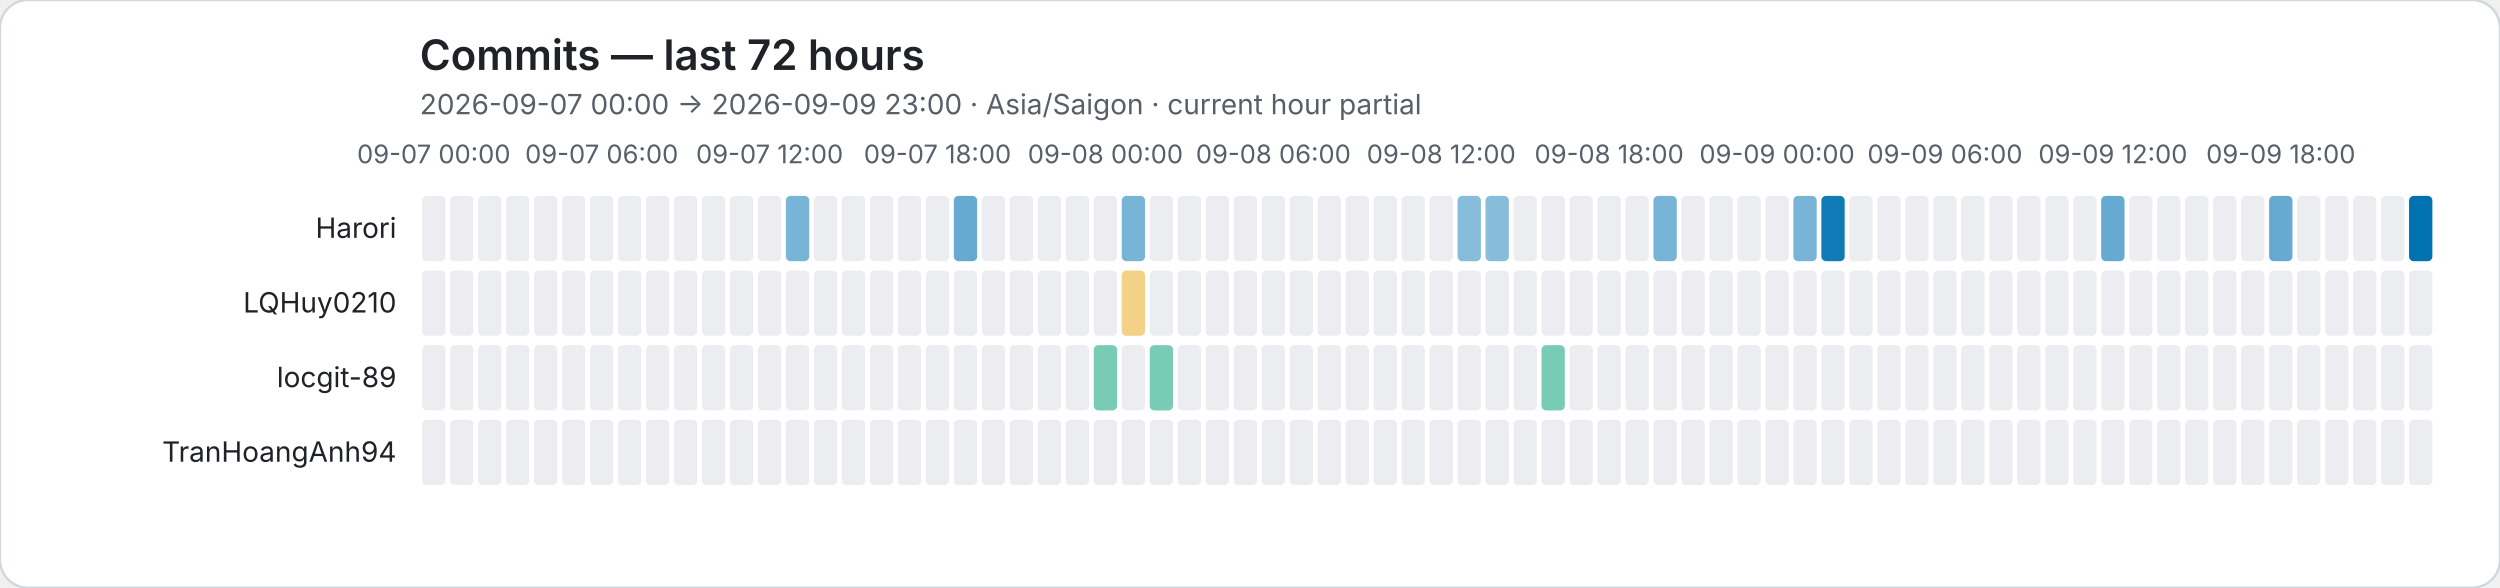
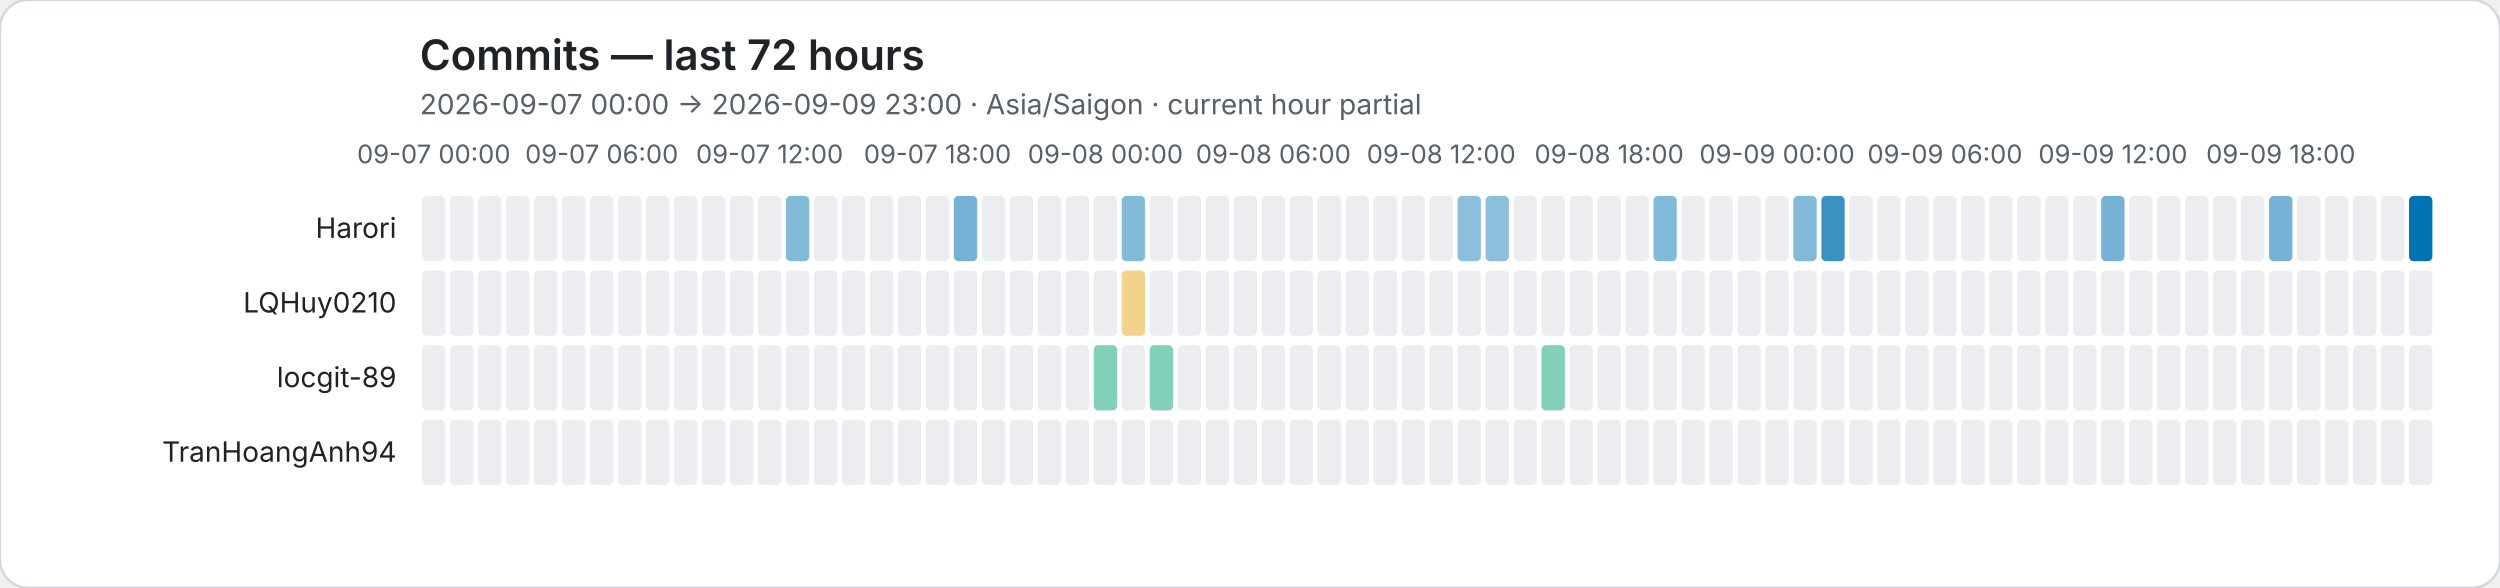
<svg xmlns="http://www.w3.org/2000/svg" role="img" viewBox="0 0 1072 252">
  <rect width="1072" height="252" rx="12" fill="#ffffff" stroke="#d0d7de" />
  <style>text{font-family:system-ui,-apple-system,BlinkMacSystemFont,"Segoe UI",sans-serif}.axis{fill:#57606a;font-size:11px}.heading{fill:#1f2328;font-size:18px;font-weight:600}.subheading{fill:#57606a;font-size:12px}.name{fill:#1f2328;font-size:12px}</style>
  <text class="heading" x="180" y="30">Commits — last 72 hours</text>
  <text class="subheading" x="180" y="49">2026-09-07 00:00 → 2026-09-09 23:00 · Asia/Saigon · current hour partial</text>
  <text class="axis" x="186" y="70" text-anchor="middle">09-07 00:00</text>
  <text class="axis" x="258" y="70" text-anchor="middle">09-07 06:00</text>
  <text class="axis" x="330" y="70" text-anchor="middle">09-07 12:00</text>
  <text class="axis" x="402" y="70" text-anchor="middle">09-07 18:00</text>
  <text class="axis" x="474" y="70" text-anchor="middle">09-08 00:00</text>
  <text class="axis" x="546" y="70" text-anchor="middle">09-08 06:00</text>
  <text class="axis" x="618" y="70" text-anchor="middle">09-08 12:00</text>
  <text class="axis" x="690" y="70" text-anchor="middle">09-08 18:00</text>
  <text class="axis" x="762" y="70" text-anchor="middle">09-09 00:00</text>
  <text class="axis" x="834" y="70" text-anchor="middle">09-09 06:00</text>
  <text class="axis" x="906" y="70" text-anchor="middle">09-09 12:00</text>
  <text class="axis" x="978" y="70" text-anchor="middle">09-09 18:00</text>
  <text class="name" x="170" y="102" text-anchor="end">Harori</text>
  <rect data-hour="0" x="181" y="84" width="10" height="28" rx="2" fill="#ebedf0" />
  <rect data-hour="1" x="193" y="84" width="10" height="28" rx="2" fill="#ebedf0" />
  <rect data-hour="2" x="205" y="84" width="10" height="28" rx="2" fill="#ebedf0" />
  <rect data-hour="3" x="217" y="84" width="10" height="28" rx="2" fill="#ebedf0" />
  <rect data-hour="4" x="229" y="84" width="10" height="28" rx="2" fill="#ebedf0" />
  <rect data-hour="5" x="241" y="84" width="10" height="28" rx="2" fill="#ebedf0" />
  <rect data-hour="6" x="253" y="84" width="10" height="28" rx="2" fill="#ebedf0" />
  <rect data-hour="7" x="265" y="84" width="10" height="28" rx="2" fill="#ebedf0" />
  <rect data-hour="8" x="277" y="84" width="10" height="28" rx="2" fill="#ebedf0" />
  <rect data-hour="9" x="289" y="84" width="10" height="28" rx="2" fill="#ebedf0" />
  <rect data-hour="10" x="301" y="84" width="10" height="28" rx="2" fill="#ebedf0" />
  <rect data-hour="11" x="313" y="84" width="10" height="28" rx="2" fill="#ebedf0" />
  <rect data-hour="12" x="325" y="84" width="10" height="28" rx="2" fill="#ebedf0" />
-   <rect data-hour="13" x="337" y="84" width="10" height="28" rx="2" fill="rgba(0, 114, 178, 0.53)" />
+   <rect data-hour="13" x="337" y="84" width="10" height="28" rx="2" fill="rgba(0, 114, 178, 0.49)" />
  <rect data-hour="14" x="349" y="84" width="10" height="28" rx="2" fill="#ebedf0" />
  <rect data-hour="15" x="361" y="84" width="10" height="28" rx="2" fill="#ebedf0" />
  <rect data-hour="16" x="373" y="84" width="10" height="28" rx="2" fill="#ebedf0" />
  <rect data-hour="17" x="385" y="84" width="10" height="28" rx="2" fill="#ebedf0" />
  <rect data-hour="18" x="397" y="84" width="10" height="28" rx="2" fill="#ebedf0" />
-   <rect data-hour="19" x="409" y="84" width="10" height="28" rx="2" fill="rgba(0, 114, 178, 0.60)" />
+   <rect data-hour="19" x="409" y="84" width="10" height="28" rx="2" fill="rgba(0, 114, 178, 0.54)" />
  <rect data-hour="20" x="421" y="84" width="10" height="28" rx="2" fill="#ebedf0" />
  <rect data-hour="21" x="433" y="84" width="10" height="28" rx="2" fill="#ebedf0" />
  <rect data-hour="22" x="445" y="84" width="10" height="28" rx="2" fill="#ebedf0" />
  <rect data-hour="23" x="457" y="84" width="10" height="28" rx="2" fill="#ebedf0" />
  <rect data-hour="24" x="469" y="84" width="10" height="28" rx="2" fill="#ebedf0" />
-   <rect data-hour="25" x="481" y="84" width="10" height="28" rx="2" fill="rgba(0, 114, 178, 0.53)" />
+   <rect data-hour="25" x="481" y="84" width="10" height="28" rx="2" fill="rgba(0, 114, 178, 0.49)" />
  <rect data-hour="26" x="493" y="84" width="10" height="28" rx="2" fill="#ebedf0" />
  <rect data-hour="27" x="505" y="84" width="10" height="28" rx="2" fill="#ebedf0" />
  <rect data-hour="28" x="517" y="84" width="10" height="28" rx="2" fill="#ebedf0" />
  <rect data-hour="29" x="529" y="84" width="10" height="28" rx="2" fill="#ebedf0" />
  <rect data-hour="30" x="541" y="84" width="10" height="28" rx="2" fill="#ebedf0" />
  <rect data-hour="31" x="553" y="84" width="10" height="28" rx="2" fill="#ebedf0" />
  <rect data-hour="32" x="565" y="84" width="10" height="28" rx="2" fill="#ebedf0" />
  <rect data-hour="33" x="577" y="84" width="10" height="28" rx="2" fill="#ebedf0" />
  <rect data-hour="34" x="589" y="84" width="10" height="28" rx="2" fill="#ebedf0" />
  <rect data-hour="35" x="601" y="84" width="10" height="28" rx="2" fill="#ebedf0" />
  <rect data-hour="36" x="613" y="84" width="10" height="28" rx="2" fill="#ebedf0" />
-   <rect data-hour="37" x="625" y="84" width="10" height="28" rx="2" fill="rgba(0, 114, 178, 0.47)" />
-   <rect data-hour="38" x="637" y="84" width="10" height="28" rx="2" fill="rgba(0, 114, 178, 0.47)" />
+   <rect data-hour="37" x="625" y="84" width="10" height="28" rx="2" fill="rgba(0, 114, 178, 0.45)" />
+   <rect data-hour="38" x="637" y="84" width="10" height="28" rx="2" fill="rgba(0, 114, 178, 0.45)" />
  <rect data-hour="39" x="649" y="84" width="10" height="28" rx="2" fill="#ebedf0" />
  <rect data-hour="40" x="661" y="84" width="10" height="28" rx="2" fill="#ebedf0" />
  <rect data-hour="41" x="673" y="84" width="10" height="28" rx="2" fill="#ebedf0" />
  <rect data-hour="42" x="685" y="84" width="10" height="28" rx="2" fill="#ebedf0" />
  <rect data-hour="43" x="697" y="84" width="10" height="28" rx="2" fill="#ebedf0" />
-   <rect data-hour="44" x="709" y="84" width="10" height="28" rx="2" fill="rgba(0, 114, 178, 0.53)" />
+   <rect data-hour="44" x="709" y="84" width="10" height="28" rx="2" fill="rgba(0, 114, 178, 0.49)" />
  <rect data-hour="45" x="721" y="84" width="10" height="28" rx="2" fill="#ebedf0" />
  <rect data-hour="46" x="733" y="84" width="10" height="28" rx="2" fill="#ebedf0" />
  <rect data-hour="47" x="745" y="84" width="10" height="28" rx="2" fill="#ebedf0" />
  <rect data-hour="48" x="757" y="84" width="10" height="28" rx="2" fill="#ebedf0" />
-   <rect data-hour="49" x="769" y="84" width="10" height="28" rx="2" fill="rgba(0, 114, 178, 0.53)" />
-   <rect data-hour="50" x="781" y="84" width="10" height="28" rx="2" fill="rgba(0, 114, 178, 0.93)" />
+   <rect data-hour="49" x="769" y="84" width="10" height="28" rx="2" fill="rgba(0, 114, 178, 0.49)" />
+   <rect data-hour="50" x="781" y="84" width="10" height="28" rx="2" fill="rgba(0, 114, 178, 0.77)" />
  <rect data-hour="51" x="793" y="84" width="10" height="28" rx="2" fill="#ebedf0" />
  <rect data-hour="52" x="805" y="84" width="10" height="28" rx="2" fill="#ebedf0" />
  <rect data-hour="53" x="817" y="84" width="10" height="28" rx="2" fill="#ebedf0" />
  <rect data-hour="54" x="829" y="84" width="10" height="28" rx="2" fill="#ebedf0" />
  <rect data-hour="55" x="841" y="84" width="10" height="28" rx="2" fill="#ebedf0" />
  <rect data-hour="56" x="853" y="84" width="10" height="28" rx="2" fill="#ebedf0" />
  <rect data-hour="57" x="865" y="84" width="10" height="28" rx="2" fill="#ebedf0" />
  <rect data-hour="58" x="877" y="84" width="10" height="28" rx="2" fill="#ebedf0" />
  <rect data-hour="59" x="889" y="84" width="10" height="28" rx="2" fill="#ebedf0" />
-   <rect data-hour="60" x="901" y="84" width="10" height="28" rx="2" fill="rgba(0, 114, 178, 0.60)" />
+   <rect data-hour="60" x="901" y="84" width="10" height="28" rx="2" fill="rgba(0, 114, 178, 0.54)" />
  <rect data-hour="61" x="913" y="84" width="10" height="28" rx="2" fill="#ebedf0" />
  <rect data-hour="62" x="925" y="84" width="10" height="28" rx="2" fill="#ebedf0" />
  <rect data-hour="63" x="937" y="84" width="10" height="28" rx="2" fill="#ebedf0" />
  <rect data-hour="64" x="949" y="84" width="10" height="28" rx="2" fill="#ebedf0" />
  <rect data-hour="65" x="961" y="84" width="10" height="28" rx="2" fill="#ebedf0" />
-   <rect data-hour="66" x="973" y="84" width="10" height="28" rx="2" fill="rgba(0, 114, 178, 0.60)" />
+   <rect data-hour="66" x="973" y="84" width="10" height="28" rx="2" fill="rgba(0, 114, 178, 0.54)" />
  <rect data-hour="67" x="985" y="84" width="10" height="28" rx="2" fill="#ebedf0" />
  <rect data-hour="68" x="997" y="84" width="10" height="28" rx="2" fill="#ebedf0" />
  <rect data-hour="69" x="1009" y="84" width="10" height="28" rx="2" fill="#ebedf0" />
  <rect data-hour="70" x="1021" y="84" width="10" height="28" rx="2" fill="#ebedf0" />
  <rect data-hour="71" x="1033" y="84" width="10" height="28" rx="2" fill="rgba(0, 114, 178, 1.00)" />
  <text class="name" x="170" y="134" text-anchor="end">LQHuy0210</text>
  <rect data-hour="0" x="181" y="116" width="10" height="28" rx="2" fill="#ebedf0" />
  <rect data-hour="1" x="193" y="116" width="10" height="28" rx="2" fill="#ebedf0" />
  <rect data-hour="2" x="205" y="116" width="10" height="28" rx="2" fill="#ebedf0" />
  <rect data-hour="3" x="217" y="116" width="10" height="28" rx="2" fill="#ebedf0" />
  <rect data-hour="4" x="229" y="116" width="10" height="28" rx="2" fill="#ebedf0" />
  <rect data-hour="5" x="241" y="116" width="10" height="28" rx="2" fill="#ebedf0" />
  <rect data-hour="6" x="253" y="116" width="10" height="28" rx="2" fill="#ebedf0" />
  <rect data-hour="7" x="265" y="116" width="10" height="28" rx="2" fill="#ebedf0" />
  <rect data-hour="8" x="277" y="116" width="10" height="28" rx="2" fill="#ebedf0" />
  <rect data-hour="9" x="289" y="116" width="10" height="28" rx="2" fill="#ebedf0" />
  <rect data-hour="10" x="301" y="116" width="10" height="28" rx="2" fill="#ebedf0" />
  <rect data-hour="11" x="313" y="116" width="10" height="28" rx="2" fill="#ebedf0" />
  <rect data-hour="12" x="325" y="116" width="10" height="28" rx="2" fill="#ebedf0" />
  <rect data-hour="13" x="337" y="116" width="10" height="28" rx="2" fill="#ebedf0" />
  <rect data-hour="14" x="349" y="116" width="10" height="28" rx="2" fill="#ebedf0" />
  <rect data-hour="15" x="361" y="116" width="10" height="28" rx="2" fill="#ebedf0" />
  <rect data-hour="16" x="373" y="116" width="10" height="28" rx="2" fill="#ebedf0" />
  <rect data-hour="17" x="385" y="116" width="10" height="28" rx="2" fill="#ebedf0" />
  <rect data-hour="18" x="397" y="116" width="10" height="28" rx="2" fill="#ebedf0" />
  <rect data-hour="19" x="409" y="116" width="10" height="28" rx="2" fill="#ebedf0" />
  <rect data-hour="20" x="421" y="116" width="10" height="28" rx="2" fill="#ebedf0" />
  <rect data-hour="21" x="433" y="116" width="10" height="28" rx="2" fill="#ebedf0" />
  <rect data-hour="22" x="445" y="116" width="10" height="28" rx="2" fill="#ebedf0" />
  <rect data-hour="23" x="457" y="116" width="10" height="28" rx="2" fill="#ebedf0" />
  <rect data-hour="24" x="469" y="116" width="10" height="28" rx="2" fill="#ebedf0" />
-   <rect data-hour="25" x="481" y="116" width="10" height="28" rx="2" fill="rgba(230, 159, 0, 0.47)" />
+   <rect data-hour="25" x="481" y="116" width="10" height="28" rx="2" fill="rgba(230, 159, 0, 0.45)" />
  <rect data-hour="26" x="493" y="116" width="10" height="28" rx="2" fill="#ebedf0" />
  <rect data-hour="27" x="505" y="116" width="10" height="28" rx="2" fill="#ebedf0" />
  <rect data-hour="28" x="517" y="116" width="10" height="28" rx="2" fill="#ebedf0" />
  <rect data-hour="29" x="529" y="116" width="10" height="28" rx="2" fill="#ebedf0" />
  <rect data-hour="30" x="541" y="116" width="10" height="28" rx="2" fill="#ebedf0" />
  <rect data-hour="31" x="553" y="116" width="10" height="28" rx="2" fill="#ebedf0" />
  <rect data-hour="32" x="565" y="116" width="10" height="28" rx="2" fill="#ebedf0" />
  <rect data-hour="33" x="577" y="116" width="10" height="28" rx="2" fill="#ebedf0" />
  <rect data-hour="34" x="589" y="116" width="10" height="28" rx="2" fill="#ebedf0" />
  <rect data-hour="35" x="601" y="116" width="10" height="28" rx="2" fill="#ebedf0" />
  <rect data-hour="36" x="613" y="116" width="10" height="28" rx="2" fill="#ebedf0" />
  <rect data-hour="37" x="625" y="116" width="10" height="28" rx="2" fill="#ebedf0" />
  <rect data-hour="38" x="637" y="116" width="10" height="28" rx="2" fill="#ebedf0" />
  <rect data-hour="39" x="649" y="116" width="10" height="28" rx="2" fill="#ebedf0" />
  <rect data-hour="40" x="661" y="116" width="10" height="28" rx="2" fill="#ebedf0" />
  <rect data-hour="41" x="673" y="116" width="10" height="28" rx="2" fill="#ebedf0" />
  <rect data-hour="42" x="685" y="116" width="10" height="28" rx="2" fill="#ebedf0" />
  <rect data-hour="43" x="697" y="116" width="10" height="28" rx="2" fill="#ebedf0" />
  <rect data-hour="44" x="709" y="116" width="10" height="28" rx="2" fill="#ebedf0" />
  <rect data-hour="45" x="721" y="116" width="10" height="28" rx="2" fill="#ebedf0" />
  <rect data-hour="46" x="733" y="116" width="10" height="28" rx="2" fill="#ebedf0" />
  <rect data-hour="47" x="745" y="116" width="10" height="28" rx="2" fill="#ebedf0" />
  <rect data-hour="48" x="757" y="116" width="10" height="28" rx="2" fill="#ebedf0" />
  <rect data-hour="49" x="769" y="116" width="10" height="28" rx="2" fill="#ebedf0" />
  <rect data-hour="50" x="781" y="116" width="10" height="28" rx="2" fill="#ebedf0" />
  <rect data-hour="51" x="793" y="116" width="10" height="28" rx="2" fill="#ebedf0" />
  <rect data-hour="52" x="805" y="116" width="10" height="28" rx="2" fill="#ebedf0" />
  <rect data-hour="53" x="817" y="116" width="10" height="28" rx="2" fill="#ebedf0" />
  <rect data-hour="54" x="829" y="116" width="10" height="28" rx="2" fill="#ebedf0" />
  <rect data-hour="55" x="841" y="116" width="10" height="28" rx="2" fill="#ebedf0" />
  <rect data-hour="56" x="853" y="116" width="10" height="28" rx="2" fill="#ebedf0" />
  <rect data-hour="57" x="865" y="116" width="10" height="28" rx="2" fill="#ebedf0" />
  <rect data-hour="58" x="877" y="116" width="10" height="28" rx="2" fill="#ebedf0" />
  <rect data-hour="59" x="889" y="116" width="10" height="28" rx="2" fill="#ebedf0" />
  <rect data-hour="60" x="901" y="116" width="10" height="28" rx="2" fill="#ebedf0" />
  <rect data-hour="61" x="913" y="116" width="10" height="28" rx="2" fill="#ebedf0" />
  <rect data-hour="62" x="925" y="116" width="10" height="28" rx="2" fill="#ebedf0" />
  <rect data-hour="63" x="937" y="116" width="10" height="28" rx="2" fill="#ebedf0" />
  <rect data-hour="64" x="949" y="116" width="10" height="28" rx="2" fill="#ebedf0" />
  <rect data-hour="65" x="961" y="116" width="10" height="28" rx="2" fill="#ebedf0" />
  <rect data-hour="66" x="973" y="116" width="10" height="28" rx="2" fill="#ebedf0" />
  <rect data-hour="67" x="985" y="116" width="10" height="28" rx="2" fill="#ebedf0" />
  <rect data-hour="68" x="997" y="116" width="10" height="28" rx="2" fill="#ebedf0" />
  <rect data-hour="69" x="1009" y="116" width="10" height="28" rx="2" fill="#ebedf0" />
  <rect data-hour="70" x="1021" y="116" width="10" height="28" rx="2" fill="#ebedf0" />
  <rect data-hour="71" x="1033" y="116" width="10" height="28" rx="2" fill="#ebedf0" />
  <text class="name" x="170" y="166" text-anchor="end">locgit-89</text>
  <rect data-hour="0" x="181" y="148" width="10" height="28" rx="2" fill="#ebedf0" />
  <rect data-hour="1" x="193" y="148" width="10" height="28" rx="2" fill="#ebedf0" />
  <rect data-hour="2" x="205" y="148" width="10" height="28" rx="2" fill="#ebedf0" />
  <rect data-hour="3" x="217" y="148" width="10" height="28" rx="2" fill="#ebedf0" />
  <rect data-hour="4" x="229" y="148" width="10" height="28" rx="2" fill="#ebedf0" />
  <rect data-hour="5" x="241" y="148" width="10" height="28" rx="2" fill="#ebedf0" />
  <rect data-hour="6" x="253" y="148" width="10" height="28" rx="2" fill="#ebedf0" />
  <rect data-hour="7" x="265" y="148" width="10" height="28" rx="2" fill="#ebedf0" />
  <rect data-hour="8" x="277" y="148" width="10" height="28" rx="2" fill="#ebedf0" />
  <rect data-hour="9" x="289" y="148" width="10" height="28" rx="2" fill="#ebedf0" />
  <rect data-hour="10" x="301" y="148" width="10" height="28" rx="2" fill="#ebedf0" />
  <rect data-hour="11" x="313" y="148" width="10" height="28" rx="2" fill="#ebedf0" />
  <rect data-hour="12" x="325" y="148" width="10" height="28" rx="2" fill="#ebedf0" />
  <rect data-hour="13" x="337" y="148" width="10" height="28" rx="2" fill="#ebedf0" />
  <rect data-hour="14" x="349" y="148" width="10" height="28" rx="2" fill="#ebedf0" />
  <rect data-hour="15" x="361" y="148" width="10" height="28" rx="2" fill="#ebedf0" />
  <rect data-hour="16" x="373" y="148" width="10" height="28" rx="2" fill="#ebedf0" />
  <rect data-hour="17" x="385" y="148" width="10" height="28" rx="2" fill="#ebedf0" />
  <rect data-hour="18" x="397" y="148" width="10" height="28" rx="2" fill="#ebedf0" />
  <rect data-hour="19" x="409" y="148" width="10" height="28" rx="2" fill="#ebedf0" />
  <rect data-hour="20" x="421" y="148" width="10" height="28" rx="2" fill="#ebedf0" />
  <rect data-hour="21" x="433" y="148" width="10" height="28" rx="2" fill="#ebedf0" />
  <rect data-hour="22" x="445" y="148" width="10" height="28" rx="2" fill="#ebedf0" />
  <rect data-hour="23" x="457" y="148" width="10" height="28" rx="2" fill="#ebedf0" />
-   <rect data-hour="24" x="469" y="148" width="10" height="28" rx="2" fill="rgba(0, 158, 115, 0.53)" />
+   <rect data-hour="24" x="469" y="148" width="10" height="28" rx="2" fill="rgba(0, 158, 115, 0.49)" />
  <rect data-hour="25" x="481" y="148" width="10" height="28" rx="2" fill="#ebedf0" />
-   <rect data-hour="26" x="493" y="148" width="10" height="28" rx="2" fill="rgba(0, 158, 115, 0.53)" />
+   <rect data-hour="26" x="493" y="148" width="10" height="28" rx="2" fill="rgba(0, 158, 115, 0.49)" />
  <rect data-hour="27" x="505" y="148" width="10" height="28" rx="2" fill="#ebedf0" />
  <rect data-hour="28" x="517" y="148" width="10" height="28" rx="2" fill="#ebedf0" />
  <rect data-hour="29" x="529" y="148" width="10" height="28" rx="2" fill="#ebedf0" />
  <rect data-hour="30" x="541" y="148" width="10" height="28" rx="2" fill="#ebedf0" />
  <rect data-hour="31" x="553" y="148" width="10" height="28" rx="2" fill="#ebedf0" />
  <rect data-hour="32" x="565" y="148" width="10" height="28" rx="2" fill="#ebedf0" />
  <rect data-hour="33" x="577" y="148" width="10" height="28" rx="2" fill="#ebedf0" />
  <rect data-hour="34" x="589" y="148" width="10" height="28" rx="2" fill="#ebedf0" />
  <rect data-hour="35" x="601" y="148" width="10" height="28" rx="2" fill="#ebedf0" />
  <rect data-hour="36" x="613" y="148" width="10" height="28" rx="2" fill="#ebedf0" />
  <rect data-hour="37" x="625" y="148" width="10" height="28" rx="2" fill="#ebedf0" />
  <rect data-hour="38" x="637" y="148" width="10" height="28" rx="2" fill="#ebedf0" />
  <rect data-hour="39" x="649" y="148" width="10" height="28" rx="2" fill="#ebedf0" />
-   <rect data-hour="40" x="661" y="148" width="10" height="28" rx="2" fill="rgba(0, 158, 115, 0.53)" />
+   <rect data-hour="40" x="661" y="148" width="10" height="28" rx="2" fill="rgba(0, 158, 115, 0.49)" />
  <rect data-hour="41" x="673" y="148" width="10" height="28" rx="2" fill="#ebedf0" />
  <rect data-hour="42" x="685" y="148" width="10" height="28" rx="2" fill="#ebedf0" />
  <rect data-hour="43" x="697" y="148" width="10" height="28" rx="2" fill="#ebedf0" />
  <rect data-hour="44" x="709" y="148" width="10" height="28" rx="2" fill="#ebedf0" />
  <rect data-hour="45" x="721" y="148" width="10" height="28" rx="2" fill="#ebedf0" />
  <rect data-hour="46" x="733" y="148" width="10" height="28" rx="2" fill="#ebedf0" />
  <rect data-hour="47" x="745" y="148" width="10" height="28" rx="2" fill="#ebedf0" />
  <rect data-hour="48" x="757" y="148" width="10" height="28" rx="2" fill="#ebedf0" />
  <rect data-hour="49" x="769" y="148" width="10" height="28" rx="2" fill="#ebedf0" />
  <rect data-hour="50" x="781" y="148" width="10" height="28" rx="2" fill="#ebedf0" />
  <rect data-hour="51" x="793" y="148" width="10" height="28" rx="2" fill="#ebedf0" />
  <rect data-hour="52" x="805" y="148" width="10" height="28" rx="2" fill="#ebedf0" />
  <rect data-hour="53" x="817" y="148" width="10" height="28" rx="2" fill="#ebedf0" />
  <rect data-hour="54" x="829" y="148" width="10" height="28" rx="2" fill="#ebedf0" />
  <rect data-hour="55" x="841" y="148" width="10" height="28" rx="2" fill="#ebedf0" />
  <rect data-hour="56" x="853" y="148" width="10" height="28" rx="2" fill="#ebedf0" />
  <rect data-hour="57" x="865" y="148" width="10" height="28" rx="2" fill="#ebedf0" />
  <rect data-hour="58" x="877" y="148" width="10" height="28" rx="2" fill="#ebedf0" />
  <rect data-hour="59" x="889" y="148" width="10" height="28" rx="2" fill="#ebedf0" />
  <rect data-hour="60" x="901" y="148" width="10" height="28" rx="2" fill="#ebedf0" />
  <rect data-hour="61" x="913" y="148" width="10" height="28" rx="2" fill="#ebedf0" />
  <rect data-hour="62" x="925" y="148" width="10" height="28" rx="2" fill="#ebedf0" />
  <rect data-hour="63" x="937" y="148" width="10" height="28" rx="2" fill="#ebedf0" />
  <rect data-hour="64" x="949" y="148" width="10" height="28" rx="2" fill="#ebedf0" />
  <rect data-hour="65" x="961" y="148" width="10" height="28" rx="2" fill="#ebedf0" />
  <rect data-hour="66" x="973" y="148" width="10" height="28" rx="2" fill="#ebedf0" />
  <rect data-hour="67" x="985" y="148" width="10" height="28" rx="2" fill="#ebedf0" />
  <rect data-hour="68" x="997" y="148" width="10" height="28" rx="2" fill="#ebedf0" />
  <rect data-hour="69" x="1009" y="148" width="10" height="28" rx="2" fill="#ebedf0" />
  <rect data-hour="70" x="1021" y="148" width="10" height="28" rx="2" fill="#ebedf0" />
  <rect data-hour="71" x="1033" y="148" width="10" height="28" rx="2" fill="#ebedf0" />
  <text class="name" x="170" y="198" text-anchor="end">TranHoangAnh94</text>
  <rect data-hour="0" x="181" y="180" width="10" height="28" rx="2" fill="#ebedf0" />
  <rect data-hour="1" x="193" y="180" width="10" height="28" rx="2" fill="#ebedf0" />
  <rect data-hour="2" x="205" y="180" width="10" height="28" rx="2" fill="#ebedf0" />
  <rect data-hour="3" x="217" y="180" width="10" height="28" rx="2" fill="#ebedf0" />
  <rect data-hour="4" x="229" y="180" width="10" height="28" rx="2" fill="#ebedf0" />
  <rect data-hour="5" x="241" y="180" width="10" height="28" rx="2" fill="#ebedf0" />
  <rect data-hour="6" x="253" y="180" width="10" height="28" rx="2" fill="#ebedf0" />
  <rect data-hour="7" x="265" y="180" width="10" height="28" rx="2" fill="#ebedf0" />
  <rect data-hour="8" x="277" y="180" width="10" height="28" rx="2" fill="#ebedf0" />
  <rect data-hour="9" x="289" y="180" width="10" height="28" rx="2" fill="#ebedf0" />
  <rect data-hour="10" x="301" y="180" width="10" height="28" rx="2" fill="#ebedf0" />
  <rect data-hour="11" x="313" y="180" width="10" height="28" rx="2" fill="#ebedf0" />
  <rect data-hour="12" x="325" y="180" width="10" height="28" rx="2" fill="#ebedf0" />
  <rect data-hour="13" x="337" y="180" width="10" height="28" rx="2" fill="#ebedf0" />
  <rect data-hour="14" x="349" y="180" width="10" height="28" rx="2" fill="#ebedf0" />
  <rect data-hour="15" x="361" y="180" width="10" height="28" rx="2" fill="#ebedf0" />
  <rect data-hour="16" x="373" y="180" width="10" height="28" rx="2" fill="#ebedf0" />
  <rect data-hour="17" x="385" y="180" width="10" height="28" rx="2" fill="#ebedf0" />
  <rect data-hour="18" x="397" y="180" width="10" height="28" rx="2" fill="#ebedf0" />
  <rect data-hour="19" x="409" y="180" width="10" height="28" rx="2" fill="#ebedf0" />
  <rect data-hour="20" x="421" y="180" width="10" height="28" rx="2" fill="#ebedf0" />
  <rect data-hour="21" x="433" y="180" width="10" height="28" rx="2" fill="#ebedf0" />
  <rect data-hour="22" x="445" y="180" width="10" height="28" rx="2" fill="#ebedf0" />
  <rect data-hour="23" x="457" y="180" width="10" height="28" rx="2" fill="#ebedf0" />
  <rect data-hour="24" x="469" y="180" width="10" height="28" rx="2" fill="#ebedf0" />
  <rect data-hour="25" x="481" y="180" width="10" height="28" rx="2" fill="#ebedf0" />
  <rect data-hour="26" x="493" y="180" width="10" height="28" rx="2" fill="#ebedf0" />
  <rect data-hour="27" x="505" y="180" width="10" height="28" rx="2" fill="#ebedf0" />
  <rect data-hour="28" x="517" y="180" width="10" height="28" rx="2" fill="#ebedf0" />
  <rect data-hour="29" x="529" y="180" width="10" height="28" rx="2" fill="#ebedf0" />
  <rect data-hour="30" x="541" y="180" width="10" height="28" rx="2" fill="#ebedf0" />
  <rect data-hour="31" x="553" y="180" width="10" height="28" rx="2" fill="#ebedf0" />
  <rect data-hour="32" x="565" y="180" width="10" height="28" rx="2" fill="#ebedf0" />
  <rect data-hour="33" x="577" y="180" width="10" height="28" rx="2" fill="#ebedf0" />
  <rect data-hour="34" x="589" y="180" width="10" height="28" rx="2" fill="#ebedf0" />
  <rect data-hour="35" x="601" y="180" width="10" height="28" rx="2" fill="#ebedf0" />
  <rect data-hour="36" x="613" y="180" width="10" height="28" rx="2" fill="#ebedf0" />
  <rect data-hour="37" x="625" y="180" width="10" height="28" rx="2" fill="#ebedf0" />
  <rect data-hour="38" x="637" y="180" width="10" height="28" rx="2" fill="#ebedf0" />
  <rect data-hour="39" x="649" y="180" width="10" height="28" rx="2" fill="#ebedf0" />
  <rect data-hour="40" x="661" y="180" width="10" height="28" rx="2" fill="#ebedf0" />
  <rect data-hour="41" x="673" y="180" width="10" height="28" rx="2" fill="#ebedf0" />
  <rect data-hour="42" x="685" y="180" width="10" height="28" rx="2" fill="#ebedf0" />
  <rect data-hour="43" x="697" y="180" width="10" height="28" rx="2" fill="#ebedf0" />
  <rect data-hour="44" x="709" y="180" width="10" height="28" rx="2" fill="#ebedf0" />
  <rect data-hour="45" x="721" y="180" width="10" height="28" rx="2" fill="#ebedf0" />
  <rect data-hour="46" x="733" y="180" width="10" height="28" rx="2" fill="#ebedf0" />
  <rect data-hour="47" x="745" y="180" width="10" height="28" rx="2" fill="#ebedf0" />
  <rect data-hour="48" x="757" y="180" width="10" height="28" rx="2" fill="#ebedf0" />
  <rect data-hour="49" x="769" y="180" width="10" height="28" rx="2" fill="#ebedf0" />
  <rect data-hour="50" x="781" y="180" width="10" height="28" rx="2" fill="#ebedf0" />
  <rect data-hour="51" x="793" y="180" width="10" height="28" rx="2" fill="#ebedf0" />
  <rect data-hour="52" x="805" y="180" width="10" height="28" rx="2" fill="#ebedf0" />
  <rect data-hour="53" x="817" y="180" width="10" height="28" rx="2" fill="#ebedf0" />
  <rect data-hour="54" x="829" y="180" width="10" height="28" rx="2" fill="#ebedf0" />
  <rect data-hour="55" x="841" y="180" width="10" height="28" rx="2" fill="#ebedf0" />
  <rect data-hour="56" x="853" y="180" width="10" height="28" rx="2" fill="#ebedf0" />
  <rect data-hour="57" x="865" y="180" width="10" height="28" rx="2" fill="#ebedf0" />
  <rect data-hour="58" x="877" y="180" width="10" height="28" rx="2" fill="#ebedf0" />
  <rect data-hour="59" x="889" y="180" width="10" height="28" rx="2" fill="#ebedf0" />
  <rect data-hour="60" x="901" y="180" width="10" height="28" rx="2" fill="#ebedf0" />
  <rect data-hour="61" x="913" y="180" width="10" height="28" rx="2" fill="#ebedf0" />
  <rect data-hour="62" x="925" y="180" width="10" height="28" rx="2" fill="#ebedf0" />
  <rect data-hour="63" x="937" y="180" width="10" height="28" rx="2" fill="#ebedf0" />
  <rect data-hour="64" x="949" y="180" width="10" height="28" rx="2" fill="#ebedf0" />
  <rect data-hour="65" x="961" y="180" width="10" height="28" rx="2" fill="#ebedf0" />
  <rect data-hour="66" x="973" y="180" width="10" height="28" rx="2" fill="#ebedf0" />
  <rect data-hour="67" x="985" y="180" width="10" height="28" rx="2" fill="#ebedf0" />
  <rect data-hour="68" x="997" y="180" width="10" height="28" rx="2" fill="#ebedf0" />
  <rect data-hour="69" x="1009" y="180" width="10" height="28" rx="2" fill="#ebedf0" />
  <rect data-hour="70" x="1021" y="180" width="10" height="28" rx="2" fill="#ebedf0" />
  <rect data-hour="71" x="1033" y="180" width="10" height="28" rx="2" fill="#ebedf0" />
</svg>
